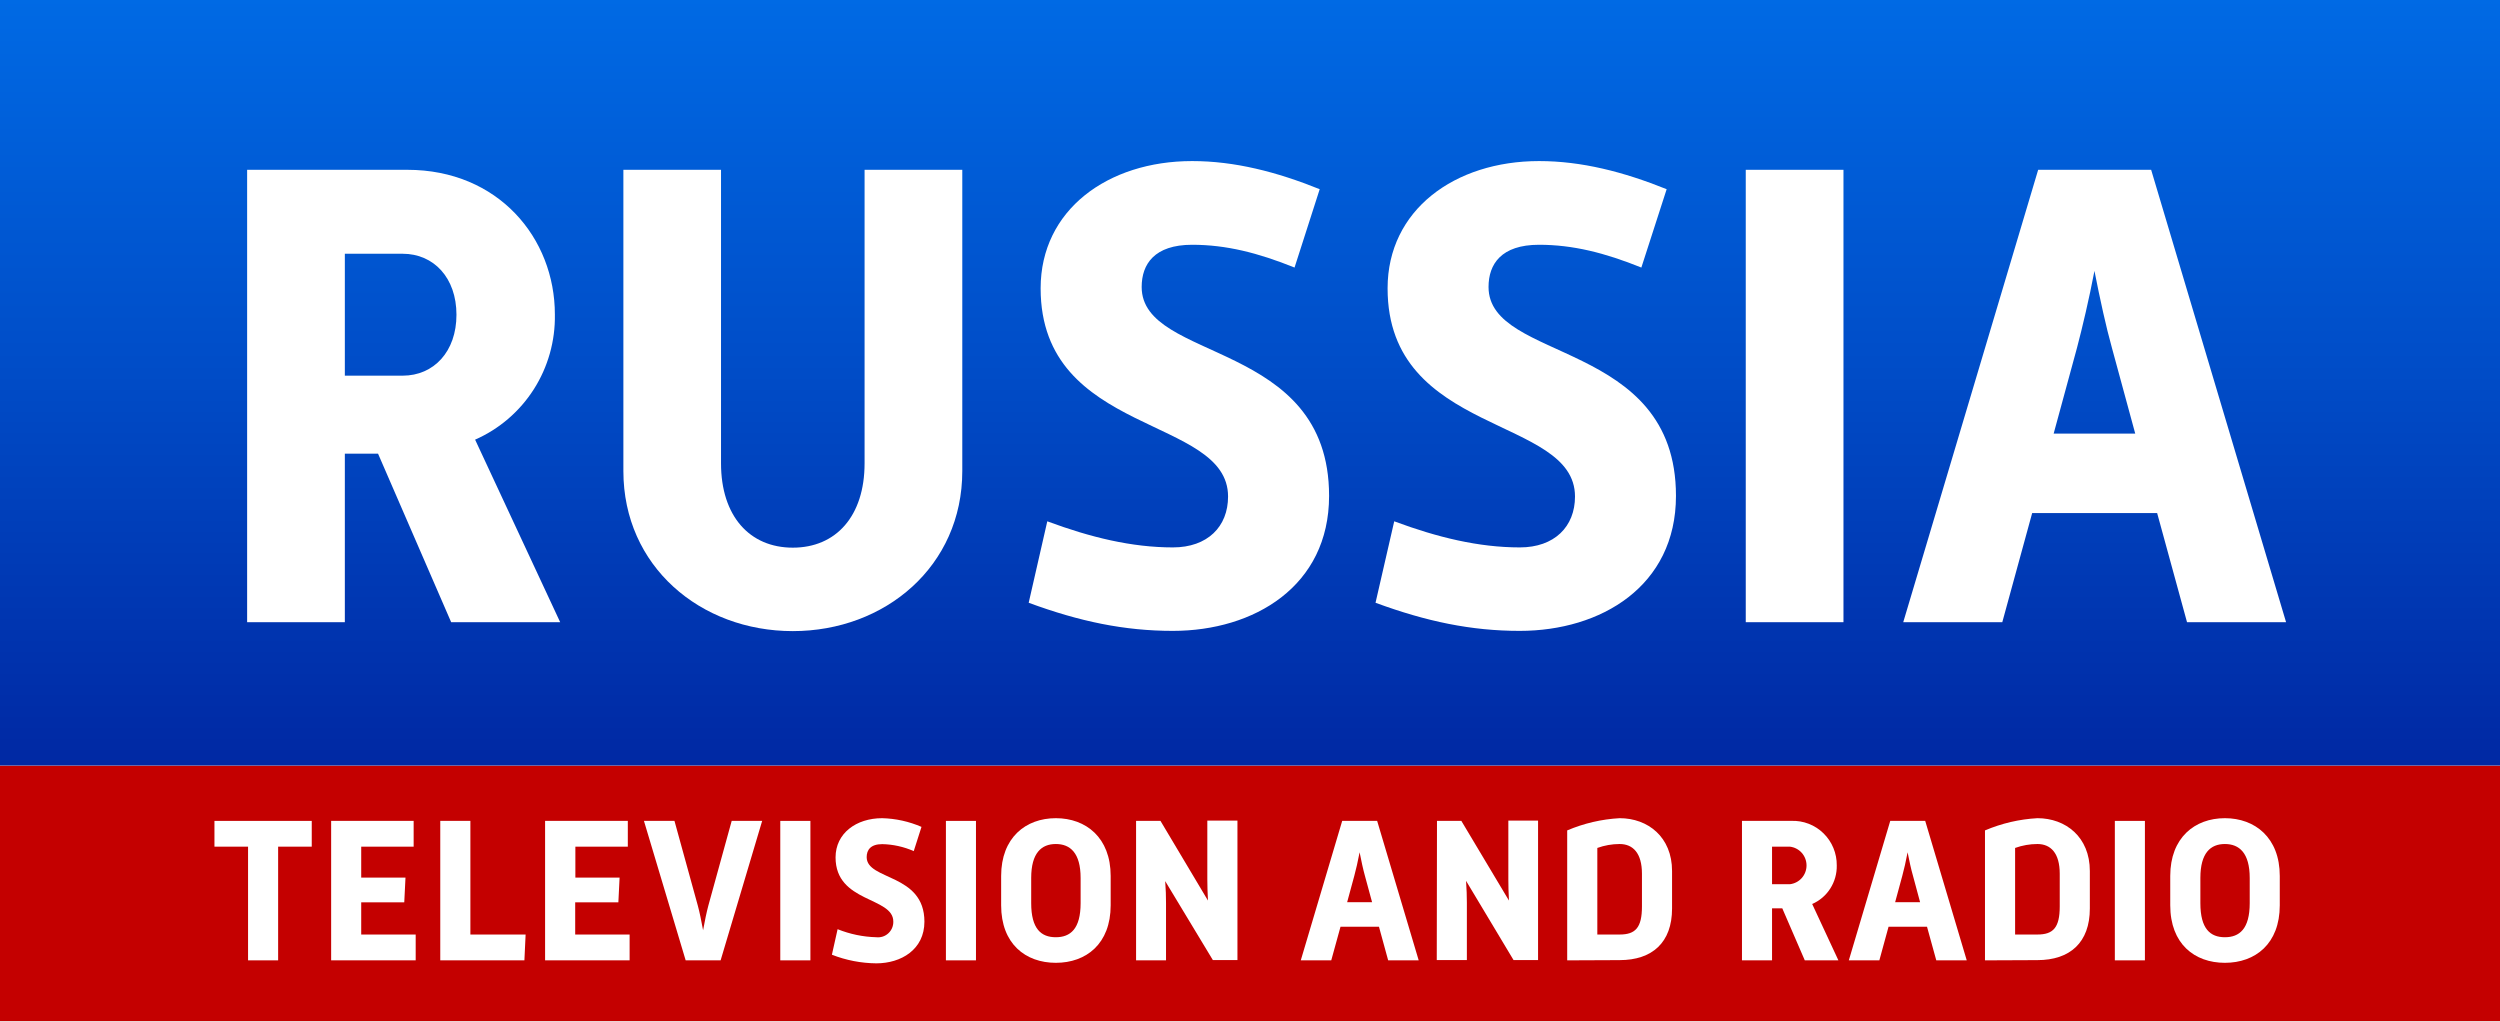
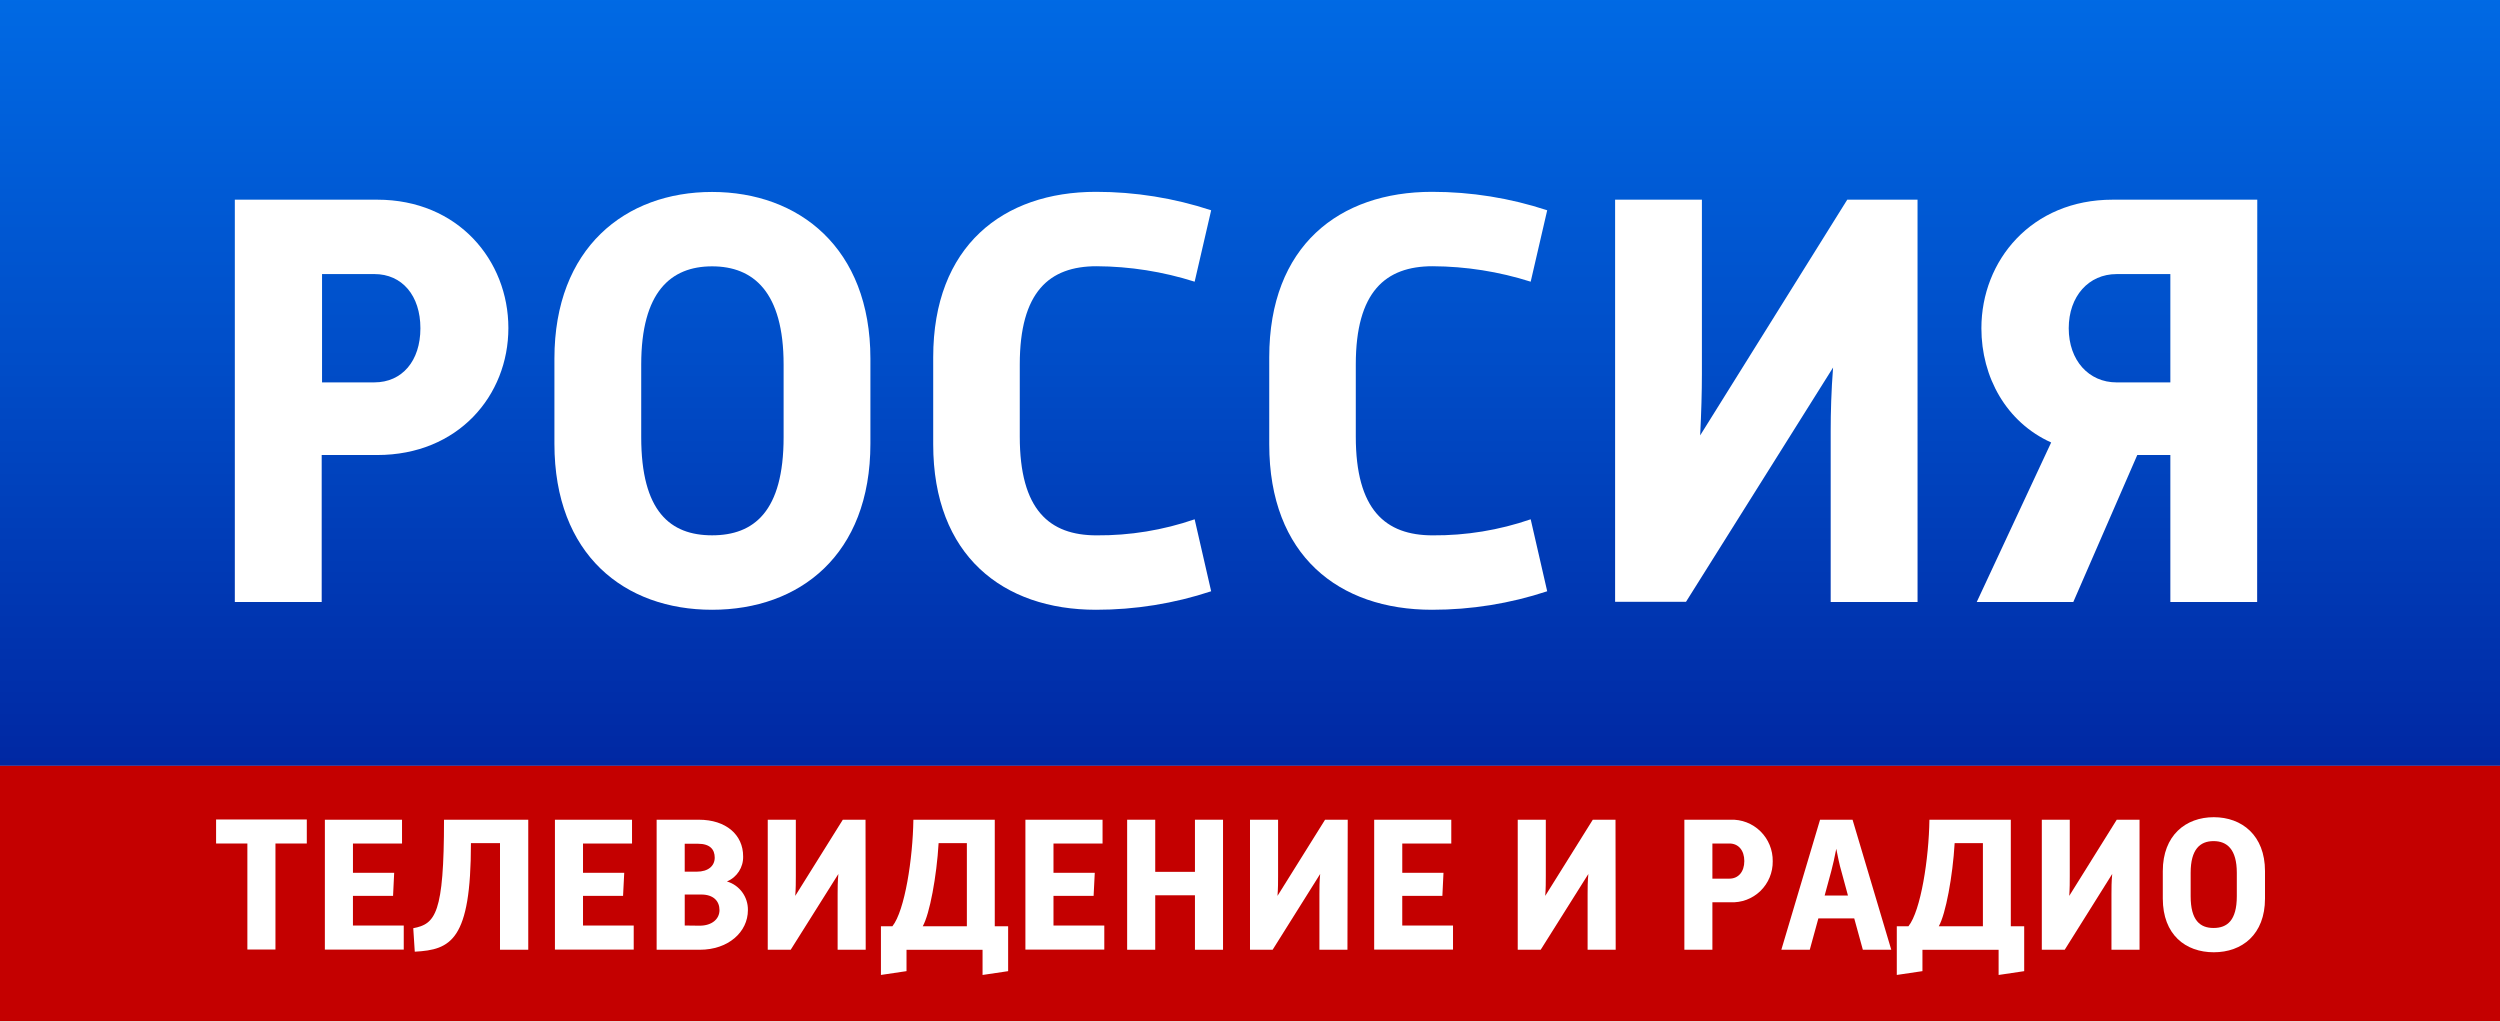
- <svg xmlns="http://www.w3.org/2000/svg" width="142" height="58" viewBox="0 0 142 58" fill="none">
-   <path d="M142 0H0V43.486H142V0Z" fill="url(#paint0_linear)" />
-   <path d="M142 43.5H0V58H142V43.5Z" fill="#C40000" />
-   <path d="M14.09 48.09H12.181V46.627H17.707V48.09H15.798V54.548H14.09V48.09Z" fill="white" />
-   <path d="M18.809 46.627H23.495V48.09H20.517V49.847H23.032L22.962 51.254H20.517V53.081H23.611V54.548H18.809V46.627Z" fill="white" />
-   <path d="M25.007 46.627H26.718V53.081H29.855L29.786 54.548H25.007V46.627Z" fill="white" />
-   <path d="M30.961 46.627H35.66V48.09H32.681V49.847H35.193L35.123 51.254H32.671V53.081H35.762V54.548H30.961V46.627Z" fill="white" />
-   <path d="M36.576 46.627H38.31L39.634 51.431C39.737 51.804 39.842 52.331 39.935 52.838C40.028 52.331 40.134 51.804 40.236 51.431L41.56 46.627H43.291L40.931 54.548H38.946L36.576 46.627Z" fill="white" />
-   <path d="M44.32 46.627H46.031V54.548H44.32V46.627Z" fill="white" />
-   <path d="M47.576 52.778C48.276 53.06 49.02 53.215 49.773 53.235C49.897 53.249 50.022 53.236 50.14 53.198C50.258 53.16 50.366 53.096 50.458 53.011C50.55 52.927 50.622 52.824 50.671 52.709C50.719 52.594 50.743 52.469 50.74 52.344C50.74 50.927 47.46 51.291 47.46 48.7C47.46 47.33 48.635 46.473 50.108 46.473C50.877 46.493 51.635 46.66 52.341 46.967L51.901 48.343C51.336 48.095 50.728 47.96 50.111 47.947C49.449 47.947 49.227 48.28 49.227 48.684C49.227 50.017 52.507 49.597 52.507 52.351C52.507 53.935 51.183 54.718 49.773 54.718C48.91 54.709 48.056 54.543 47.252 54.228L47.576 52.778Z" fill="white" />
-   <path d="M53.728 46.627H55.435V54.548H53.728V46.627Z" fill="white" />
-   <path d="M56.865 49.754C56.865 47.577 58.261 46.473 59.972 46.473C61.683 46.473 63.086 47.577 63.086 49.754V51.421C63.086 53.611 61.693 54.688 59.972 54.688C58.251 54.688 56.865 53.611 56.865 51.421V49.754ZM61.379 51.301V49.87C61.379 48.444 60.786 47.94 59.972 47.94C59.158 47.94 58.572 48.444 58.572 49.87V51.301C58.572 52.764 59.142 53.235 59.969 53.235C60.796 53.235 61.379 52.764 61.379 51.301Z" fill="white" />
-   <path d="M64.529 46.626H65.915L68.612 51.151C68.589 50.704 68.576 50.284 68.576 49.944V46.61H70.287V54.531H68.89L66.183 50.047C66.22 50.504 66.23 50.937 66.23 51.291V54.548H64.529V46.626Z" fill="white" />
-   <path d="M76.237 46.627H78.222L80.582 54.548H78.848L78.325 52.638H76.141L75.615 54.548H73.884L76.237 46.627ZM77.934 51.244L77.527 49.744C77.425 49.38 77.319 48.887 77.226 48.41C77.133 48.9 77.018 49.41 76.925 49.744L76.518 51.244H77.934Z" fill="white" />
-   <path d="M81.621 46.626H83.004L85.708 51.151C85.684 50.704 85.674 50.284 85.674 49.944V46.61H87.362V54.531H85.969L83.272 50.031C83.305 50.487 83.318 50.921 83.318 51.274V54.531H81.608L81.621 46.626Z" fill="white" />
-   <path d="M89.017 54.548V47.167C89.963 46.765 90.97 46.53 91.995 46.473C93.6 46.473 94.973 47.54 94.973 49.474V51.604C94.973 53.538 93.845 54.535 91.995 54.535L89.017 54.548ZM93.263 49.627C93.263 48.454 92.75 47.94 91.995 47.94C91.563 47.941 91.135 48.017 90.728 48.163V53.081H91.995C92.892 53.081 93.263 52.694 93.263 51.487V49.627Z" fill="white" />
-   <path d="M98.944 46.626H101.744C102.081 46.613 102.417 46.668 102.732 46.79C103.047 46.911 103.334 47.096 103.575 47.333C103.817 47.569 104.009 47.853 104.138 48.167C104.267 48.48 104.332 48.817 104.328 49.157C104.338 49.62 104.21 50.076 103.961 50.467C103.713 50.857 103.354 51.163 102.932 51.347L104.421 54.548H102.512L101.234 51.594H100.652V54.548H98.944V46.626ZM101.664 50.224C101.925 50.194 102.165 50.069 102.34 49.873C102.515 49.676 102.611 49.421 102.611 49.157C102.611 48.893 102.515 48.638 102.34 48.441C102.165 48.245 101.925 48.119 101.664 48.09H100.652V50.224H101.664Z" fill="white" />
-   <path d="M107.366 46.627H109.352L111.711 54.548H109.981L109.454 52.638H107.27L106.747 54.548H105.013L107.366 46.627ZM109.061 51.244L108.657 49.744C108.551 49.38 108.445 48.887 108.352 48.41C108.26 48.9 108.144 49.41 108.051 49.744L107.644 51.244H109.061Z" fill="white" />
-   <path d="M112.747 54.548V47.167C113.693 46.765 114.7 46.53 115.725 46.473C117.33 46.473 118.703 47.54 118.703 49.474V51.604C118.703 53.538 117.572 54.535 115.725 54.535L112.747 54.548ZM116.993 49.627C116.993 48.454 116.48 47.94 115.725 47.94C115.293 47.941 114.865 48.017 114.458 48.163V53.081H115.725C116.619 53.081 116.993 52.694 116.993 51.487V49.627Z" fill="white" />
-   <path d="M120.123 46.627H121.831V54.548H120.123V46.627Z" fill="white" />
-   <path d="M123.27 49.754C123.27 47.577 124.666 46.473 126.374 46.473C128.082 46.473 129.491 47.577 129.491 49.754V51.421C129.491 53.611 128.098 54.688 126.374 54.688C124.65 54.688 123.27 53.611 123.27 51.421V49.754ZM127.784 51.301V49.87C127.784 48.444 127.188 47.94 126.374 47.94C125.56 47.94 124.981 48.444 124.981 49.87V51.301C124.981 52.764 125.55 53.235 126.374 53.235C127.198 53.235 127.784 52.764 127.784 51.301Z" fill="white" />
-   <path d="M14.037 9.645H23.134C28.307 9.645 31.517 13.523 31.517 17.86C31.544 19.364 31.128 20.843 30.322 22.108C29.516 23.374 28.355 24.371 26.986 24.972L31.818 35.341H25.626L21.473 25.769H19.587V35.341H14.037V9.645ZM22.87 21.338C24.643 21.338 25.927 19.968 25.927 17.877C25.927 15.787 24.643 14.413 22.87 14.413H19.587V21.338H22.87Z" fill="white" />
-   <path d="M35.408 9.645H40.954V26.316C40.954 29.316 42.579 31.107 45.031 31.107C47.483 31.107 49.108 29.32 49.108 26.316V9.645H54.658V26.759C54.658 32.16 50.28 35.847 45.031 35.847C39.783 35.847 35.408 32.16 35.408 26.759V9.645Z" fill="white" />
-   <path d="M59.486 29.61C61.941 30.523 64.281 31.093 66.62 31.093C68.586 31.093 69.754 29.916 69.754 28.203C69.754 23.602 59.108 24.782 59.108 16.377C59.108 11.926 62.921 9.149 67.712 9.149C70.128 9.149 72.507 9.759 74.959 10.746L73.53 15.197C71.455 14.36 69.641 13.903 67.716 13.903C65.565 13.903 64.847 15.007 64.847 16.3C64.847 20.598 75.492 19.267 75.492 28.166C75.492 33.3 71.227 35.834 66.62 35.834C63.867 35.834 61.326 35.304 58.43 34.237L59.486 29.61Z" fill="white" />
-   <path d="M79.192 29.61C81.644 30.523 83.984 31.093 86.326 31.093C88.289 31.093 89.46 29.916 89.46 28.203C89.46 23.602 78.815 24.782 78.815 16.377C78.815 11.926 82.627 9.149 87.418 9.149C89.834 9.149 92.21 9.759 94.666 10.746L93.229 15.197C91.154 14.36 89.341 13.903 87.418 13.903C85.264 13.903 84.549 15.007 84.549 16.3C84.549 20.598 95.195 19.267 95.195 28.166C95.195 33.3 90.93 35.834 86.323 35.834C83.567 35.834 81.028 35.304 78.13 34.237L79.192 29.61Z" fill="white" />
-   <path d="M99.159 9.645H104.709V35.341H99.159V9.645Z" fill="white" />
-   <path d="M115.768 9.645H122.185L129.849 35.341H124.223L122.526 29.143H115.427L113.73 35.341H108.104L115.768 9.645ZM121.281 24.628L119.958 19.761C119.627 18.581 119.279 16.984 118.965 15.387C118.66 16.984 118.283 18.581 117.972 19.761L116.648 24.628H121.281Z" fill="white" />
-   <defs>
-     <linearGradient id="paint0_linear" x1="70.998" y1="-23.398" x2="70.998" y2="68.228" gradientUnits="userSpaceOnUse">
-       <stop stop-color="#0085FF" />
-       <stop offset="0.16" stop-color="#0076F0" />
-       <stop offset="0.48" stop-color="#004DC8" />
-       <stop offset="0.92" stop-color="#000C87" />
-       <stop offset="1" stop-color="#00007B" />
-     </linearGradient>
-   </defs>
+ <svg xmlns="http://www.w3.org/2000/svg" fill="none" height="58" viewBox="0 0 142 58" width="142">
+   <linearGradient id="a" gradientUnits="userSpaceOnUse" x1="-77.656" x2="-77.656" y1="-23.558" y2="68.033">
+     <stop offset="0" stop-color="#0085ff" />
+     <stop offset=".16" stop-color="#0076f0" />
+     <stop offset=".48" stop-color="#004dc8" />
+     <stop offset=".92" stop-color="#000c87" />
+     <stop offset="1" stop-color="#00007b" />
+   </linearGradient>
+   <path d="m0 0h142v43.5h-142z" fill="url(#a)" />
+   <path d="m0 43.5h142v14.5h-142z" fill="#c40000" />
+   <g fill="#fff">
+     <path clip-rule="evenodd" d="m21.425 11.342h-8.087v22.851h4.934v-8.348h3.154c4.597 0 7.45-3.374 7.45-7.213s-2.853-7.29-7.45-7.29zm2.454 7.303c0 1.857-1.04 3.074-2.615 3.074h-2.972v-6.152h2.972c1.575 0 2.615 1.221 2.615 3.078z" fill-rule="evenodd" />
+     <path clip-rule="evenodd" d="m40.447 10.903c-4.93 0-8.956 3.177-8.956 9.466v4.834c0 6.322 3.989 9.432 8.956 9.432s8.992-3.111 8.992-9.432v-4.834c0-6.288-4.062-9.466-8.992-9.466zm4.062 9.805v4.122c0 4.225-1.688 5.576-4.062 5.576s-4.026-1.351-4.026-5.576v-4.122c0-4.126 1.678-5.58 4.026-5.58 2.348 0 4.062 1.454 4.062 5.58z" fill-rule="evenodd" />
+     <path d="m68.794 33.584c-2.111.698-4.32 1.053-6.542 1.051-5.284 0-9.246-3.078-9.246-9.399v-4.941c0-6.322 3.963-9.399 9.246-9.399 2.222-.001 4.43.352 6.542 1.048l-.938 4.056c-1.803-.573-3.681-.869-5.571-.878-2.685 0-4.362 1.454-4.362 5.58v4.096c0 4.159 1.678 5.61 4.362 5.61 1.895.014 3.778-.294 5.571-.912z" />
+     <path d="m87.881 33.584c-2.111.698-4.32 1.053-6.542 1.051-5.3 0-9.246-3.078-9.246-9.399v-4.941c0-6.322 3.963-9.399 9.246-9.399 2.222-.001 4.43.352 6.542 1.048l-.938 4.056c-1.802-.573-3.679-.869-5.568-.878-2.685 0-4.366 1.454-4.366 5.58v4.096c0 4.159 1.681 5.61 4.366 5.61 1.894.014 3.776-.295 5.568-.912z" />
+     <path d="m108.917 34.193h-4.934v-9.735c0-1.015.033-2.262.136-3.583l-8.355 13.309h-4.026v-22.841h4.93v9.905c0 .998-.033 2.196-.099 3.483l8.354-13.388h3.993z" />
+     <path clip-rule="evenodd" d="m123.276 34.193h4.93l.007-22.851h-8.219c-4.597 0-7.451 3.45-7.451 7.303 0 2.772 1.414 5.34 3.963 6.488l-4.227 9.06h5.485l3.633-8.348h1.879zm0-18.625v6.152h-3.055c-1.578 0-2.717-1.248-2.717-3.074 0-1.827 1.139-3.078 2.717-3.078z" fill-rule="evenodd" />
+     <path d="m14.051 47.911h-1.777v-1.364h5.152v1.364h-1.78v6.022h-1.595z" />
+     <path d="m18.453 46.56h4.382v1.351h-2.787v1.664h2.341l-.063 1.311h-2.279v1.683h2.886v1.367h-4.481z" />
+     <path d="m23.473 52.722c1.258-.239 1.747-.818 1.747-6.162h4.785v7.386h-1.605v-6.055h-1.651c0 5.53-1.139 6.055-3.19 6.165z" />
+     <path d="m31.52 46.56h4.379v1.351h-2.784v1.664h2.341l-.066 1.311h-2.275v1.683h2.88v1.367h-4.475z" />
+     <path clip-rule="evenodd" d="m37.297 53.946v-7.386h2.397c1.552 0 2.516.862 2.516 2.076.02.624-.348 1.195-.921 1.431.717.209 1.205.876 1.192 1.627 0 1.248-1.116 2.252-2.731 2.252zm2.279-4.435c.66 0 1.02-.333 1.02-.798s-.271-.788-.945-.788h-.759v1.587zm1.291 2.183c0 .502-.423.885-1.129.885l-.845-.01v-1.76h.934c.71 0 1.04.383 1.04.885z" fill-rule="evenodd" />
+     <path d="m49.172 53.946h-1.595v-3.147c0-.333 0-.732.043-1.158l-2.708 4.305h-1.304v-7.386h1.595v3.201c0 .316 0 .709-.033 1.125l2.701-4.325h1.291z" />
+     <path clip-rule="evenodd" d="m51.88 46.56c-.03 2.196-.485 5.167-1.192 6.052h-.651v2.765l1.453-.216v-1.214h4.319v1.431l1.453-.216v-2.549h-.759v-6.052zm3.038 1.331v4.721h-2.506c.393-.689.792-2.841.901-4.721z" fill-rule="evenodd" />
+     <path d="m58.243 46.56h4.382v1.351h-2.787v1.664h2.345l-.066 1.311h-2.279v1.683h2.886v1.367h-4.481z" />
+     <path d="m64.022 46.56h1.595v2.961h2.256v-2.961h1.595v7.386h-1.595v-3.094h-2.256v3.094h-1.595z" />
+     <path d="m76.535 53.946h-1.592v-3.147c0-.333 0-.732.043-1.158l-2.701 4.305h-1.285v-7.386h1.595v3.201c0 .316 0 .709-.033 1.125l2.701-4.325h1.288z" />
+     <path d="m78.054 46.56h4.379v1.351h-2.784v1.664h2.341l-.063 1.311h-2.279v1.683h2.883v1.367h-4.478z" />
+     <path d="m91.771 53.946h-1.595v-3.147c0-.333 0-.732.043-1.158l-2.708 4.305h-1.304v-7.386h1.595v3.201c0 .316 0 .709-.033 1.125l2.701-4.325h1.291z" />
+     <path clip-rule="evenodd" d="m98.284 46.56h-2.612v7.386h1.592v-2.698h1.02c.632.034 1.249-.197 1.705-.638.456-.441.711-1.054.702-1.691.009-.64-.244-1.255-.699-1.702-.455-.446-1.073-.684-1.708-.657zm.793 2.349c0 .606-.337.998-.845.998h-.968v-1.996h.968c.515 0 .845.393.845.998z" fill-rule="evenodd" />
+     <path clip-rule="evenodd" d="m105.225 46.56h-1.846l-2.199 7.386h1.615l.488-1.78h2.038l.489 1.78h1.614zm-.641 2.905.38 1.401h-1.324l.38-1.401c.089-.336.195-.795.28-1.254.09.459.185.922.284 1.254z" fill-rule="evenodd" />
+     <path clip-rule="evenodd" d="m109.591 46.56c-.03 2.196-.486 5.167-1.192 6.052h-.661v2.765l1.457-.216v-1.214h4.326v1.431l1.453-.216v-2.549h-.76v-6.052zm3.038 1.331v4.721h-2.506c.393-.689.792-2.841.901-4.721z" fill-rule="evenodd" />
+     <path d="m121.526 53.946h-1.595v-3.147c0-.333 0-.732.043-1.158l-2.698 4.305h-1.301v-7.386h1.588v3.201c0 .316 0 .709-.03 1.125l2.698-4.325h1.295z" />
+     <path clip-rule="evenodd" d="m125.743 46.417c-1.592 0-2.896 1.028-2.896 3.061v1.56c0 2.053 1.291 3.051 2.896 3.051s2.909-1.008 2.909-3.051v-1.56c0-2.033-1.317-3.061-2.909-3.061zm1.308 3.158v1.331c0 1.381-.552 1.803-1.321 1.803-.77 0-1.301-.436-1.301-1.803v-1.331c0-1.331.531-1.8 1.301-1.8.769 0 1.321.469 1.321 1.8z" fill-rule="evenodd" />
+   </g>
</svg>
